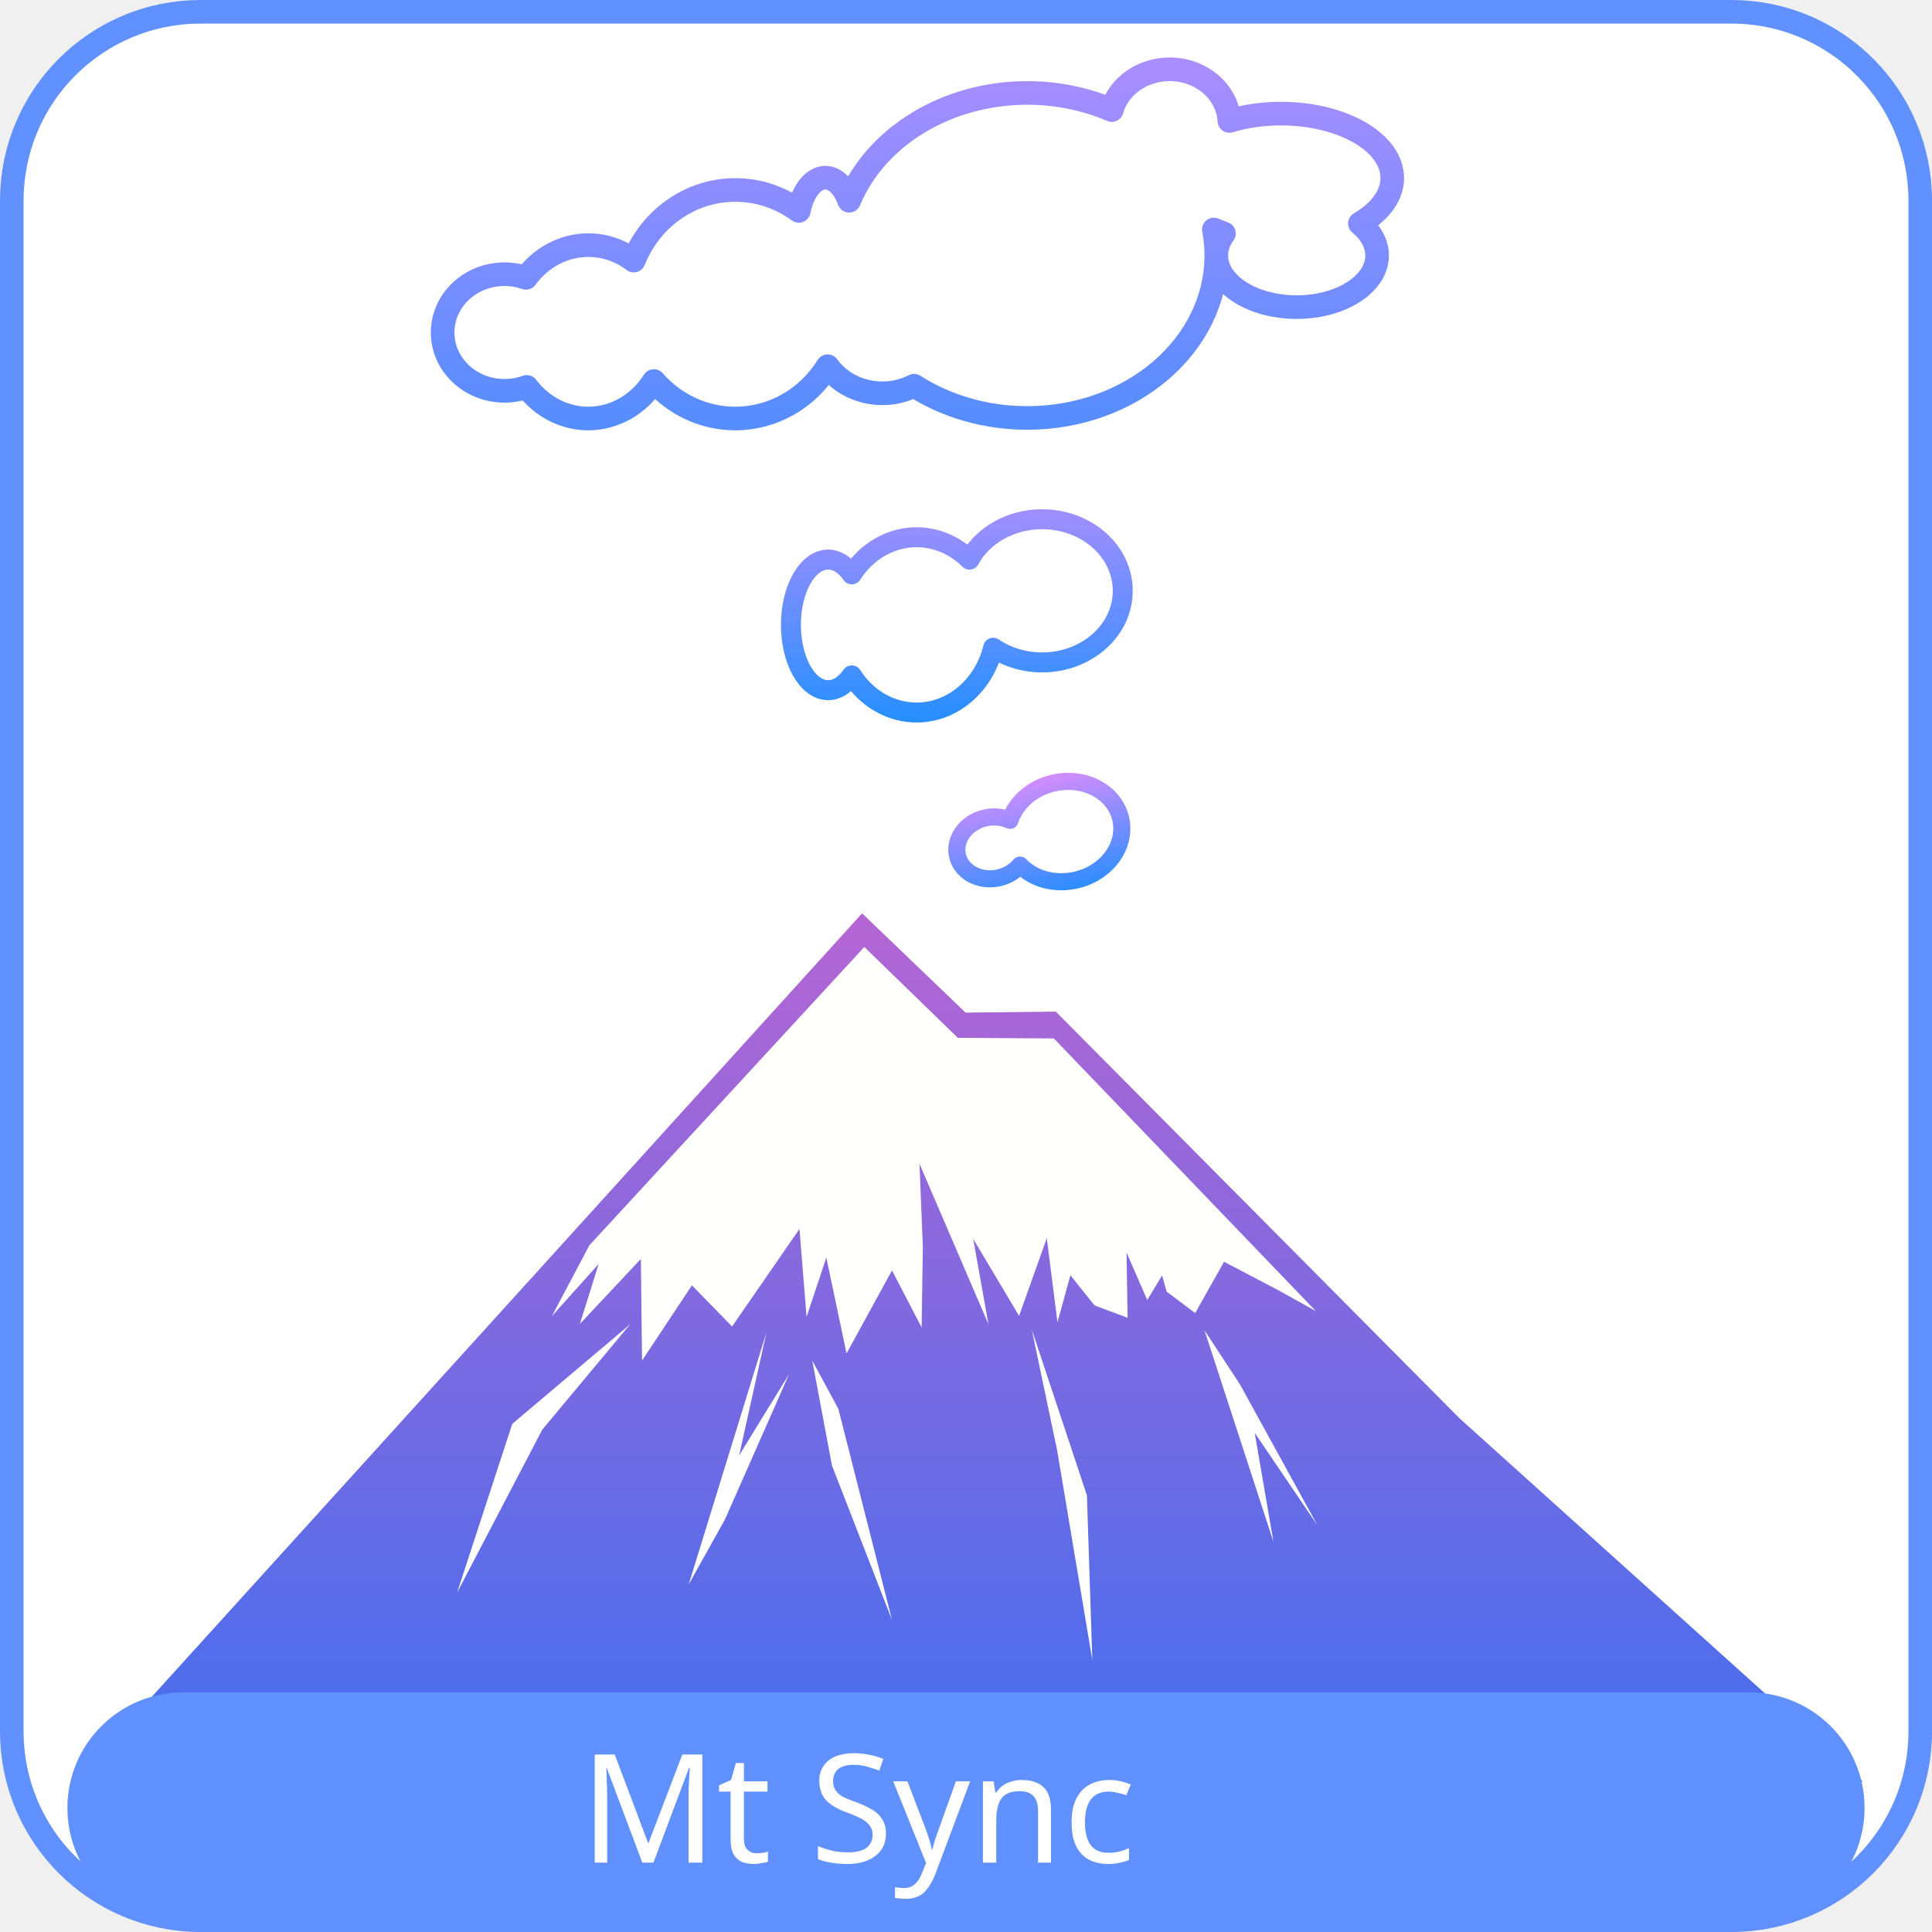
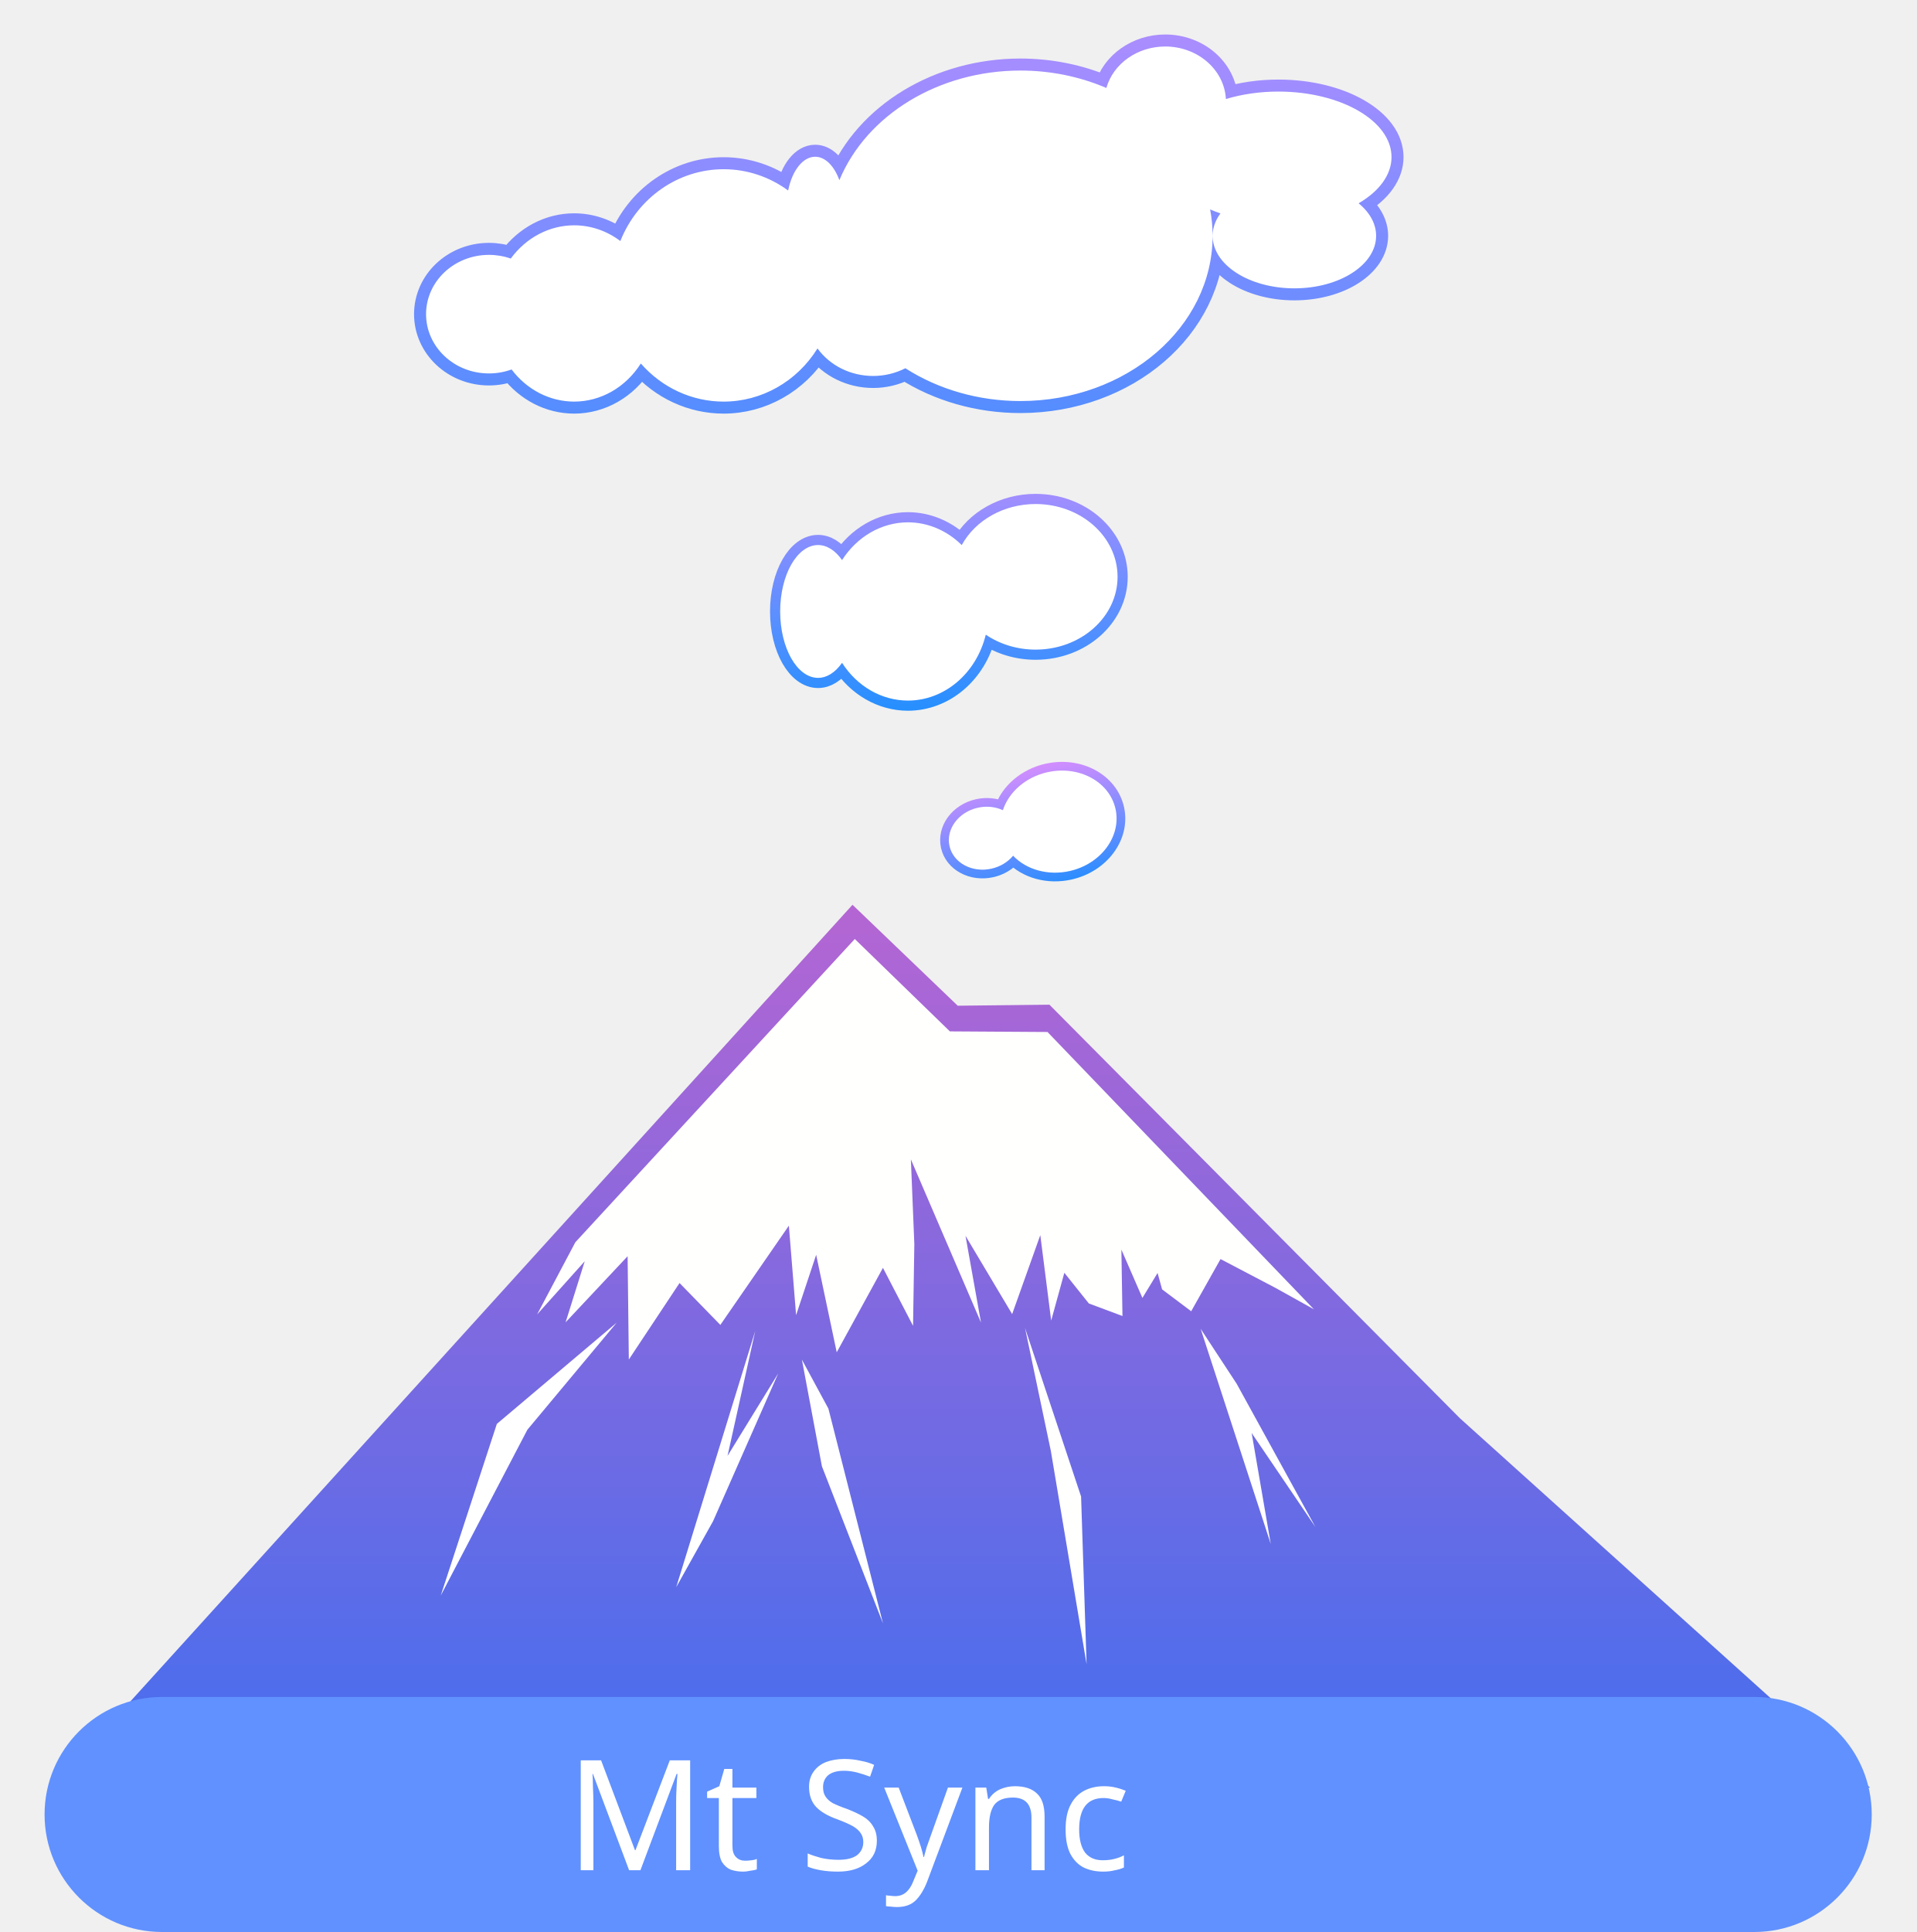
- <svg xmlns="http://www.w3.org/2000/svg" xmlns:xlink="http://www.w3.org/1999/xlink" width="67.733mm" height="67.733mm" viewBox="0 0 67.733 67.733" version="1.1" id="svg1" xml:space="preserve">
+ <svg xmlns="http://www.w3.org/2000/svg" xmlns:xlink="http://www.w3.org/1999/xlink" width="66.081mm" height="66.61mm" viewBox="0 0 66.081 66.61" version="1.1" id="svg1" xml:space="preserve">
  <defs id="defs1">
    <linearGradient id="linearGradient25">
      <stop style="stop-color:#008dff;stop-opacity:1;" offset="0" id="stop25" />
      <stop style="stop-color:#ff8dff;stop-opacity:1;" offset="1" id="stop26" />
    </linearGradient>
    <linearGradient id="linearGradient23">
      <stop style="stop-color:#0090ff;stop-opacity:1;" offset="0" id="stop23" />
      <stop style="stop-color:#c78dff;stop-opacity:1;" offset="1" id="stop24" />
    </linearGradient>
    <linearGradient id="linearGradient21">
      <stop style="stop-color:#008dff;stop-opacity:1;" offset="0" id="stop21" />
      <stop style="stop-color:#ff8dff;stop-opacity:1;" offset="1" id="stop22" />
    </linearGradient>
    <linearGradient id="linearGradient19">
      <stop style="stop-color:#0073ff;stop-opacity:1;" offset="0" id="stop19" />
      <stop style="stop-color:#ff60c1;stop-opacity:0.998;" offset="1" id="stop20" />
    </linearGradient>
-     <linearGradient xlink:href="#linearGradient19" id="linearGradient20" x1="44.624" y1="283.659" x2="44.624" y2="222.529" gradientUnits="userSpaceOnUse" gradientTransform="matrix(0.9559331,0,0,1.115523,1.907809,-32.00124)" />
-     <linearGradient xlink:href="#linearGradient21" id="linearGradient22" x1="46.34" y1="236.596" x2="46.34" y2="230.33" gradientUnits="userSpaceOnUse" gradientTransform="rotate(-12.64005,46.34047,233.4629)" />
-     <linearGradient xlink:href="#linearGradient23" id="linearGradient24" x1="43.456" y1="231.717" x2="43.456" y2="219.683" gradientUnits="userSpaceOnUse" gradientTransform="matrix(-1,0,0,1,86.91195,0)" />
-     <linearGradient xlink:href="#linearGradient25" id="linearGradient26" x1="42.074" y1="230.313" x2="42.074" y2="196.594" gradientUnits="userSpaceOnUse" gradientTransform="matrix(-0.999159,0,0,1.14598,84.11262,-31.95373)" />
+     <linearGradient xlink:href="#linearGradient19" id="linearGradient6" gradientUnits="userSpaceOnUse" gradientTransform="matrix(0.9559331,0,0,1.115523,-119.6569,-75.77238)" x1="44.624" y1="283.659" x2="44.624" y2="222.529" />
+     <linearGradient xlink:href="#linearGradient21" id="linearGradient7" gradientUnits="userSpaceOnUse" gradientTransform="rotate(-12.64005,-212.0456,760.3785)" x1="46.34" y1="236.596" x2="46.34" y2="230.33" />
+     <linearGradient xlink:href="#linearGradient23" id="linearGradient8" gradientUnits="userSpaceOnUse" gradientTransform="matrix(-1,0,0,1,-34.65281,-43.77114)" x1="43.456" y1="231.717" x2="43.456" y2="219.683" />
+     <linearGradient xlink:href="#linearGradient25" id="linearGradient9" gradientUnits="userSpaceOnUse" gradientTransform="matrix(-0.999159,0,0,1.14598,-37.45214,-75.72487)" x1="42.074" y1="230.313" x2="42.074" y2="196.594" />
  </defs>
-   <g id="layer1" transform="translate(-9.910598,-204.1087)">
-     <rect style="font-variation-settings:'opsz' 32, 'wght' 700;fill:#ffffff;fill-opacity:1;stroke:#6191ff;stroke-width:1.653;stroke-linecap:round;stroke-linejoin:round;stroke-dasharray:none;stroke-opacity:1;paint-order:stroke fill markers" id="rect13" width="66.081" height="66.081" x="10.737" y="204.935" ry="6.206" />
-     <path id="rect15" style="font-variation-settings:'opsz' 32, 'wght' 700;fill:url(#linearGradient20);stroke:none;stroke-width:1.033;stroke-linecap:round;stroke-linejoin:round;stroke-dasharray:none;stroke-opacity:1;paint-order:stroke fill markers" d="m 40.134,236.129 3.628,3.48 3.163,-0.035 14.155,14.259 14.14,12.735 -62.887,0.225 z" />
-     <path id="rect20" style="font-variation-settings:'opsz' 32, 'wght' 700;fill:#fffffe;fill-opacity:1;stroke-width:1.033;stroke-linecap:round;stroke-linejoin:round;paint-order:stroke fill markers" d="m 40.212,237.309 3.279,3.185 3.366,0.021 9.186,9.56 -1.322,-0.736 -1.897,-0.995 -1.012,1.799 -1.003,-0.754 -0.156,-0.565 -0.523,0.86 -0.725,-1.666 0.037,2.289 -1.159,-0.432 -0.845,-1.058 -0.454,1.647 -0.375,-2.946 -0.971,2.723 -1.609,-2.7 0.535,2.992 -2.418,-5.626 0.119,2.92 -0.044,2.819 -1.038,-1.999 -1.594,2.911 -0.709,-3.361 -0.692,2.08 -0.249,-3.085 -2.363,3.422 -1.407,-1.444 -1.749,2.637 -0.042,-3.561 -2.138,2.278 0.66,-2.105 -1.643,1.834 1.319,-2.489 z" />
-     <path id="rect5" style="font-variation-settings:'opsz' 32, 'wght' 700;fill:#ffffff;fill-opacity:1;stroke-width:0.408;stroke-linecap:round;stroke-linejoin:round;paint-order:stroke fill markers" d="m 41.184,260.905 -2.106,-5.417 -0.69,-3.677 0.914,1.689 z" />
-     <rect style="font-variation-settings:'opsz' 32, 'wght' 700;fill:#6191ff;fill-opacity:1;stroke-width:2.237;stroke-linecap:round;stroke-linejoin:round;paint-order:stroke fill markers" id="rect4" width="63.006" height="8.104" x="12.274" y="263.441" ry="4.052" />
-     <text xml:space="preserve" style="font-size:5.297px;line-height:1.25;font-family:'Adwaita Sans';-inkscape-font-specification:'Adwaita Sans, @opsz=32,wght=700';font-variant-ligatures:none;font-variation-settings:'opsz' 32, 'wght' 700;text-align:center;letter-spacing:0px;word-spacing:0px;text-anchor:middle;fill:#ffffff;fill-opacity:1;stroke:none;stroke-width:3.277;stroke-opacity:1" x="43.519" y="268.792" id="text4" transform="scale(0.997696,1.002309)">
-       <tspan id="tspan4" style="fill:#ffffff;fill-opacity:1;stroke:none;stroke-width:3.277;stroke-opacity:1" x="43.519" y="268.792">Mt Sync</tspan>
+   <g id="layer1" transform="translate(110.8278,-161.1638)">
+     <rect style="font-variation-settings:'opsz' 32, 'wght' 700;fill:none;fill-opacity:0;stroke:none;stroke-width:1.653;stroke-linecap:round;stroke-linejoin:round;stroke-dasharray:none;stroke-opacity:1;paint-order:stroke fill markers" id="rect13-09" width="66.081" height="66.081" x="-110.828" y="161.164" ry="6.206" />
+     <path id="rect15-3" style="font-variation-settings:'opsz' 32, 'wght' 700;fill:url(#linearGradient6);stroke:none;stroke-width:1.033;stroke-linecap:round;stroke-linejoin:round;stroke-dasharray:none;stroke-opacity:1;paint-order:stroke fill markers" d="m -81.431,192.358 3.628,3.48 3.163,-0.035 14.155,14.259 14.14,12.735 -62.887,0.225 z" />
+     <path id="rect20-6" style="font-variation-settings:'opsz' 32, 'wght' 700;fill:#fffffe;fill-opacity:1;stroke-width:1.033;stroke-linecap:round;stroke-linejoin:round;paint-order:stroke fill markers" d="m -81.352,193.538 3.279,3.185 3.366,0.021 9.186,9.56 -1.322,-0.736 -1.897,-0.995 -1.012,1.799 -1.003,-0.754 -0.156,-0.565 -0.523,0.86 -0.725,-1.666 0.037,2.289 -1.159,-0.432 -0.845,-1.058 -0.454,1.647 -0.375,-2.946 -0.971,2.723 -1.609,-2.7 0.535,2.992 -2.418,-5.626 0.119,2.92 -0.044,2.819 -1.038,-1.999 -1.594,2.911 -0.709,-3.361 -0.692,2.08 -0.249,-3.085 -2.363,3.422 -1.407,-1.444 -1.749,2.637 -0.042,-3.561 -2.138,2.278 0.66,-2.105 -1.643,1.834 1.319,-2.489 z" />
+     <path id="rect5-0" style="font-variation-settings:'opsz' 32, 'wght' 700;fill:#ffffff;fill-opacity:1;stroke-width:0.408;stroke-linecap:round;stroke-linejoin:round;paint-order:stroke fill markers" d="m -80.38,217.134 -2.106,-5.417 -0.69,-3.677 0.914,1.689 z" />
+     <rect style="font-variation-settings:'opsz' 32, 'wght' 700;fill:#6191ff;fill-opacity:1;stroke-width:2.237;stroke-linecap:round;stroke-linejoin:round;paint-order:stroke fill markers" id="rect4-6" width="63.006" height="8.104" x="-109.291" y="219.67" ry="4.052" />
+     <text xml:space="preserve" style="font-size:5.297px;line-height:1.25;font-family:'Adwaita Sans';-inkscape-font-specification:'Adwaita Sans, @opsz=32,wght=700';font-variant-ligatures:none;font-variation-settings:'opsz' 32, 'wght' 700;text-align:center;letter-spacing:0px;word-spacing:0px;text-anchor:middle;fill:#ffffff;fill-opacity:1;stroke:none;stroke-width:3.277;stroke-opacity:1" x="-78.326" y="225.122" id="text4-2" transform="scale(0.997696,1.002309)">
+       <tspan id="tspan4-6" style="fill:#ffffff;fill-opacity:1;stroke:none;stroke-width:3.277;stroke-opacity:1" x="-78.326" y="225.122">Mt Sync</tspan>
    </text>
-     <path id="rect6" style="font-variation-settings:'opsz' 32, 'wght' 700;fill:#ffffff;fill-opacity:1;stroke-width:0.525;stroke-linecap:round;stroke-linejoin:round;paint-order:stroke fill markers" d="m 37.573,252.285 -1.748,2.844 0.955,-4.306 -2.725,8.834 1.272,-2.278 z" />
-     <path id="rect7" style="font-variation-settings:'opsz' 32, 'wght' 700;fill:#ffffff;fill-opacity:1;stroke-width:0.477;stroke-linecap:round;stroke-linejoin:round;paint-order:stroke fill markers" d="m 27.87,254.027 4.131,-3.49 -3.078,3.691 -2.987,5.715 z" />
-     <path id="rect8" style="font-variation-settings:'opsz' 32, 'wght' 700;fill:#ffffff;fill-opacity:1;stroke-width:0.373;stroke-linecap:round;stroke-linejoin:round;paint-order:stroke fill markers" d="m 52.14,250.75 1.24,1.891 2.717,4.942 -2.199,-3.242 0.659,3.826 z" />
-     <path id="path8-3" style="font-variation-settings:'opsz' 32, 'wght' 700;fill:none;fill-opacity:1;stroke:url(#linearGradient22);stroke-width:0.6;stroke-linecap:round;stroke-linejoin:round;stroke-dasharray:none;paint-order:stroke fill markers" d="m 46.856,231.558 a 1.746,2.013 77.36 0 0 -1.537,1.31 1.077,1.241 77.36 0 0 -0.865,-0.085 1.077,1.241 77.36 0 0 -0.975,1.322 1.077,1.241 77.36 0 0 1.447,0.779 1.077,1.241 77.36 0 0 0.746,-0.446 1.746,2.013 77.36 0 0 1.949,0.528 1.746,2.013 77.36 0 0 1.582,-2.144 1.746,2.013 77.36 0 0 -2.346,-1.263 z" />
-     <path id="path9" style="font-variation-settings:'opsz' 32, 'wght' 700;fill:none;fill-opacity:1;stroke:url(#linearGradient24);stroke-width:0.7;stroke-linecap:round;stroke-linejoin:round;stroke-dasharray:none;paint-order:stroke fill markers" d="m 46.445,222.312 a 2.828,2.51 0 0 1 2.828,2.51 2.828,2.51 0 0 1 -2.828,2.51 2.828,2.51 0 0 1 -1.716,-0.515 2.784,3.073 0 0 1 -2.687,2.272 2.784,3.073 0 0 1 -2.269,-1.302 1.308,2.29 0 0 1 -0.826,0.519 1.308,2.29 0 0 1 -1.308,-2.29 1.308,2.29 0 0 1 1.308,-2.29 1.308,2.29 0 0 1 0.826,0.519 2.784,3.073 0 0 1 2.269,-1.302 2.784,3.073 0 0 1 1.858,0.785 2.828,2.51 0 0 1 2.545,-1.416 z" />
-     <path id="path11" style="font-variation-settings:'opsz' 32, 'wght' 700;fill:none;fill-opacity:1;stroke:url(#linearGradient26);stroke-width:0.828;stroke-linecap:round;stroke-linejoin:round;stroke-dasharray:none;paint-order:stroke fill markers" d="m 30.535,218.781 a 2.794,3.039 0 0 1 -2.157,-1.108 2.168,2.044 0 0 1 -0.781,0.137 2.168,2.044 0 0 1 -2.168,-2.044 2.168,2.044 0 0 1 2.168,-2.044 2.168,2.044 0 0 1 0.753,0.127 2.794,3.039 0 0 1 2.186,-1.146 2.794,3.039 0 0 1 1.593,0.542 3.854,4.006 0 0 1 3.562,-2.476 3.854,4.006 0 0 1 2.224,0.734 0.988,1.741 0 0 1 0.932,-1.164 0.988,1.741 0 0 1 0.834,0.808 6.63,5.697 0 0 1 6.243,-3.78 6.63,5.697 0 0 1 2.964,0.601 2.096,1.906 0 0 1 2.029,-1.43 2.096,1.906 0 0 1 2.093,1.811 3.902,2.259 0 0 1 1.809,-0.257 3.902,2.259 0 0 1 3.902,2.259 3.902,2.259 0 0 1 -1.135,1.593 2.819,1.811 0 0 1 0.604,1.121 2.819,1.811 0 0 1 -2.819,1.811 2.819,1.811 0 0 1 -2.819,-1.811 2.819,1.811 0 0 1 0.269,-0.772 3.902,2.259 0 0 1 -0.355,-0.138 6.63,5.697 0 0 1 0.085,0.91 6.63,5.697 0 0 1 -6.629,5.697 6.63,5.697 0 0 1 -3.965,-1.131 2.312,2.155 0 0 1 -1.113,0.266 2.312,2.155 0 0 1 -1.917,-0.949 3.854,4.006 0 0 1 -3.238,1.833 3.854,4.006 0 0 1 -2.854,-1.314 2.794,3.039 0 0 1 -2.301,1.314 z" />
-     <path id="rect26" style="font-variation-settings:'opsz' 32, 'wght' 700;fill:#fffffe;fill-opacity:1;stroke-width:0.232;stroke-linecap:round;stroke-linejoin:round;paint-order:stroke fill markers" d="m 46.974,254.962 -0.89,-4.238 1.932,5.807 0.19,5.78 z" />
+     <path id="rect6-18" style="font-variation-settings:'opsz' 32, 'wght' 700;fill:#ffffff;fill-opacity:1;stroke-width:0.525;stroke-linecap:round;stroke-linejoin:round;paint-order:stroke fill markers" d="m -83.992,208.514 -1.748,2.844 0.955,-4.306 -2.725,8.834 1.272,-2.278 z" />
+     <path id="rect7-7" style="font-variation-settings:'opsz' 32, 'wght' 700;fill:#ffffff;fill-opacity:1;stroke-width:0.477;stroke-linecap:round;stroke-linejoin:round;paint-order:stroke fill markers" d="m -93.695,210.256 4.131,-3.49 -3.078,3.691 -2.987,5.715 z" />
+     <path id="rect8-9" style="font-variation-settings:'opsz' 32, 'wght' 700;fill:#ffffff;fill-opacity:1;stroke-width:0.373;stroke-linecap:round;stroke-linejoin:round;paint-order:stroke fill markers" d="m -69.425,206.979 1.24,1.891 2.717,4.942 -2.199,-3.242 0.659,3.826 z" />
+     <path id="path8-3-2" style="font-variation-settings:'opsz' 32, 'wght' 700;fill:#ffffff;fill-opacity:1;stroke:url(#linearGradient7);stroke-width:0.6;stroke-linecap:round;stroke-linejoin:round;stroke-dasharray:none;paint-order:stroke fill markers" d="m -74.709,187.787 a 1.746,2.013 77.36 0 0 -1.537,1.31 1.077,1.241 77.36 0 0 -0.865,-0.085 1.077,1.241 77.36 0 0 -0.975,1.322 1.077,1.241 77.36 0 0 1.447,0.779 1.077,1.241 77.36 0 0 0.746,-0.446 1.746,2.013 77.36 0 0 1.949,0.528 1.746,2.013 77.36 0 0 1.582,-2.144 1.746,2.013 77.36 0 0 -2.346,-1.263 z" />
+     <path id="path9-0" style="font-variation-settings:'opsz' 32, 'wght' 700;fill:#ffffff;fill-opacity:1;stroke:url(#linearGradient8);stroke-width:0.7;stroke-linecap:round;stroke-linejoin:round;stroke-dasharray:none;paint-order:stroke fill markers" d="m -75.119,178.541 a 2.828,2.51 0 0 1 2.828,2.51 2.828,2.51 0 0 1 -2.828,2.51 2.828,2.51 0 0 1 -1.716,-0.515 2.784,3.073 0 0 1 -2.687,2.272 2.784,3.073 0 0 1 -2.269,-1.302 1.308,2.29 0 0 1 -0.826,0.519 1.308,2.29 0 0 1 -1.308,-2.29 1.308,2.29 0 0 1 1.308,-2.29 1.308,2.29 0 0 1 0.826,0.519 2.784,3.073 0 0 1 2.269,-1.302 2.784,3.073 0 0 1 1.858,0.785 2.828,2.51 0 0 1 2.545,-1.416 z" />
+     <path id="path11-2" style="font-variation-settings:'opsz' 32, 'wght' 700;fill:#ffffff;fill-opacity:1;stroke:url(#linearGradient9);stroke-width:0.828;stroke-linecap:round;stroke-linejoin:round;stroke-dasharray:none;paint-order:stroke fill markers" d="m -91.03,175.01 a 2.794,3.039 0 0 1 -2.157,-1.108 2.168,2.044 0 0 1 -0.781,0.137 2.168,2.044 0 0 1 -2.168,-2.044 2.168,2.044 0 0 1 2.168,-2.044 2.168,2.044 0 0 1 0.753,0.127 2.794,3.039 0 0 1 2.186,-1.146 2.794,3.039 0 0 1 1.593,0.542 3.854,4.006 0 0 1 3.562,-2.476 3.854,4.006 0 0 1 2.224,0.734 0.988,1.741 0 0 1 0.932,-1.164 0.988,1.741 0 0 1 0.834,0.808 6.63,5.697 0 0 1 6.243,-3.78 6.63,5.697 0 0 1 2.964,0.601 2.096,1.906 0 0 1 2.029,-1.43 2.096,1.906 0 0 1 2.093,1.811 3.902,2.259 0 0 1 1.809,-0.257 3.902,2.259 0 0 1 3.902,2.259 3.902,2.259 0 0 1 -1.135,1.593 2.819,1.811 0 0 1 0.604,1.121 2.819,1.811 0 0 1 -2.819,1.811 2.819,1.811 0 0 1 -2.819,-1.811 2.819,1.811 0 0 1 0.269,-0.772 3.902,2.259 0 0 1 -0.355,-0.138 6.63,5.697 0 0 1 0.085,0.91 6.63,5.697 0 0 1 -6.629,5.697 6.63,5.697 0 0 1 -3.965,-1.131 2.312,2.155 0 0 1 -1.113,0.266 2.312,2.155 0 0 1 -1.917,-0.949 3.854,4.006 0 0 1 -3.238,1.833 3.854,4.006 0 0 1 -2.854,-1.314 2.794,3.039 0 0 1 -2.301,1.314 z" />
+     <path id="rect26-3" style="font-variation-settings:'opsz' 32, 'wght' 700;fill:#fffffe;fill-opacity:1;stroke-width:0.232;stroke-linecap:round;stroke-linejoin:round;paint-order:stroke fill markers" d="m -74.591,211.191 -0.89,-4.238 1.932,5.807 0.19,5.78 z" />
  </g>
</svg>
